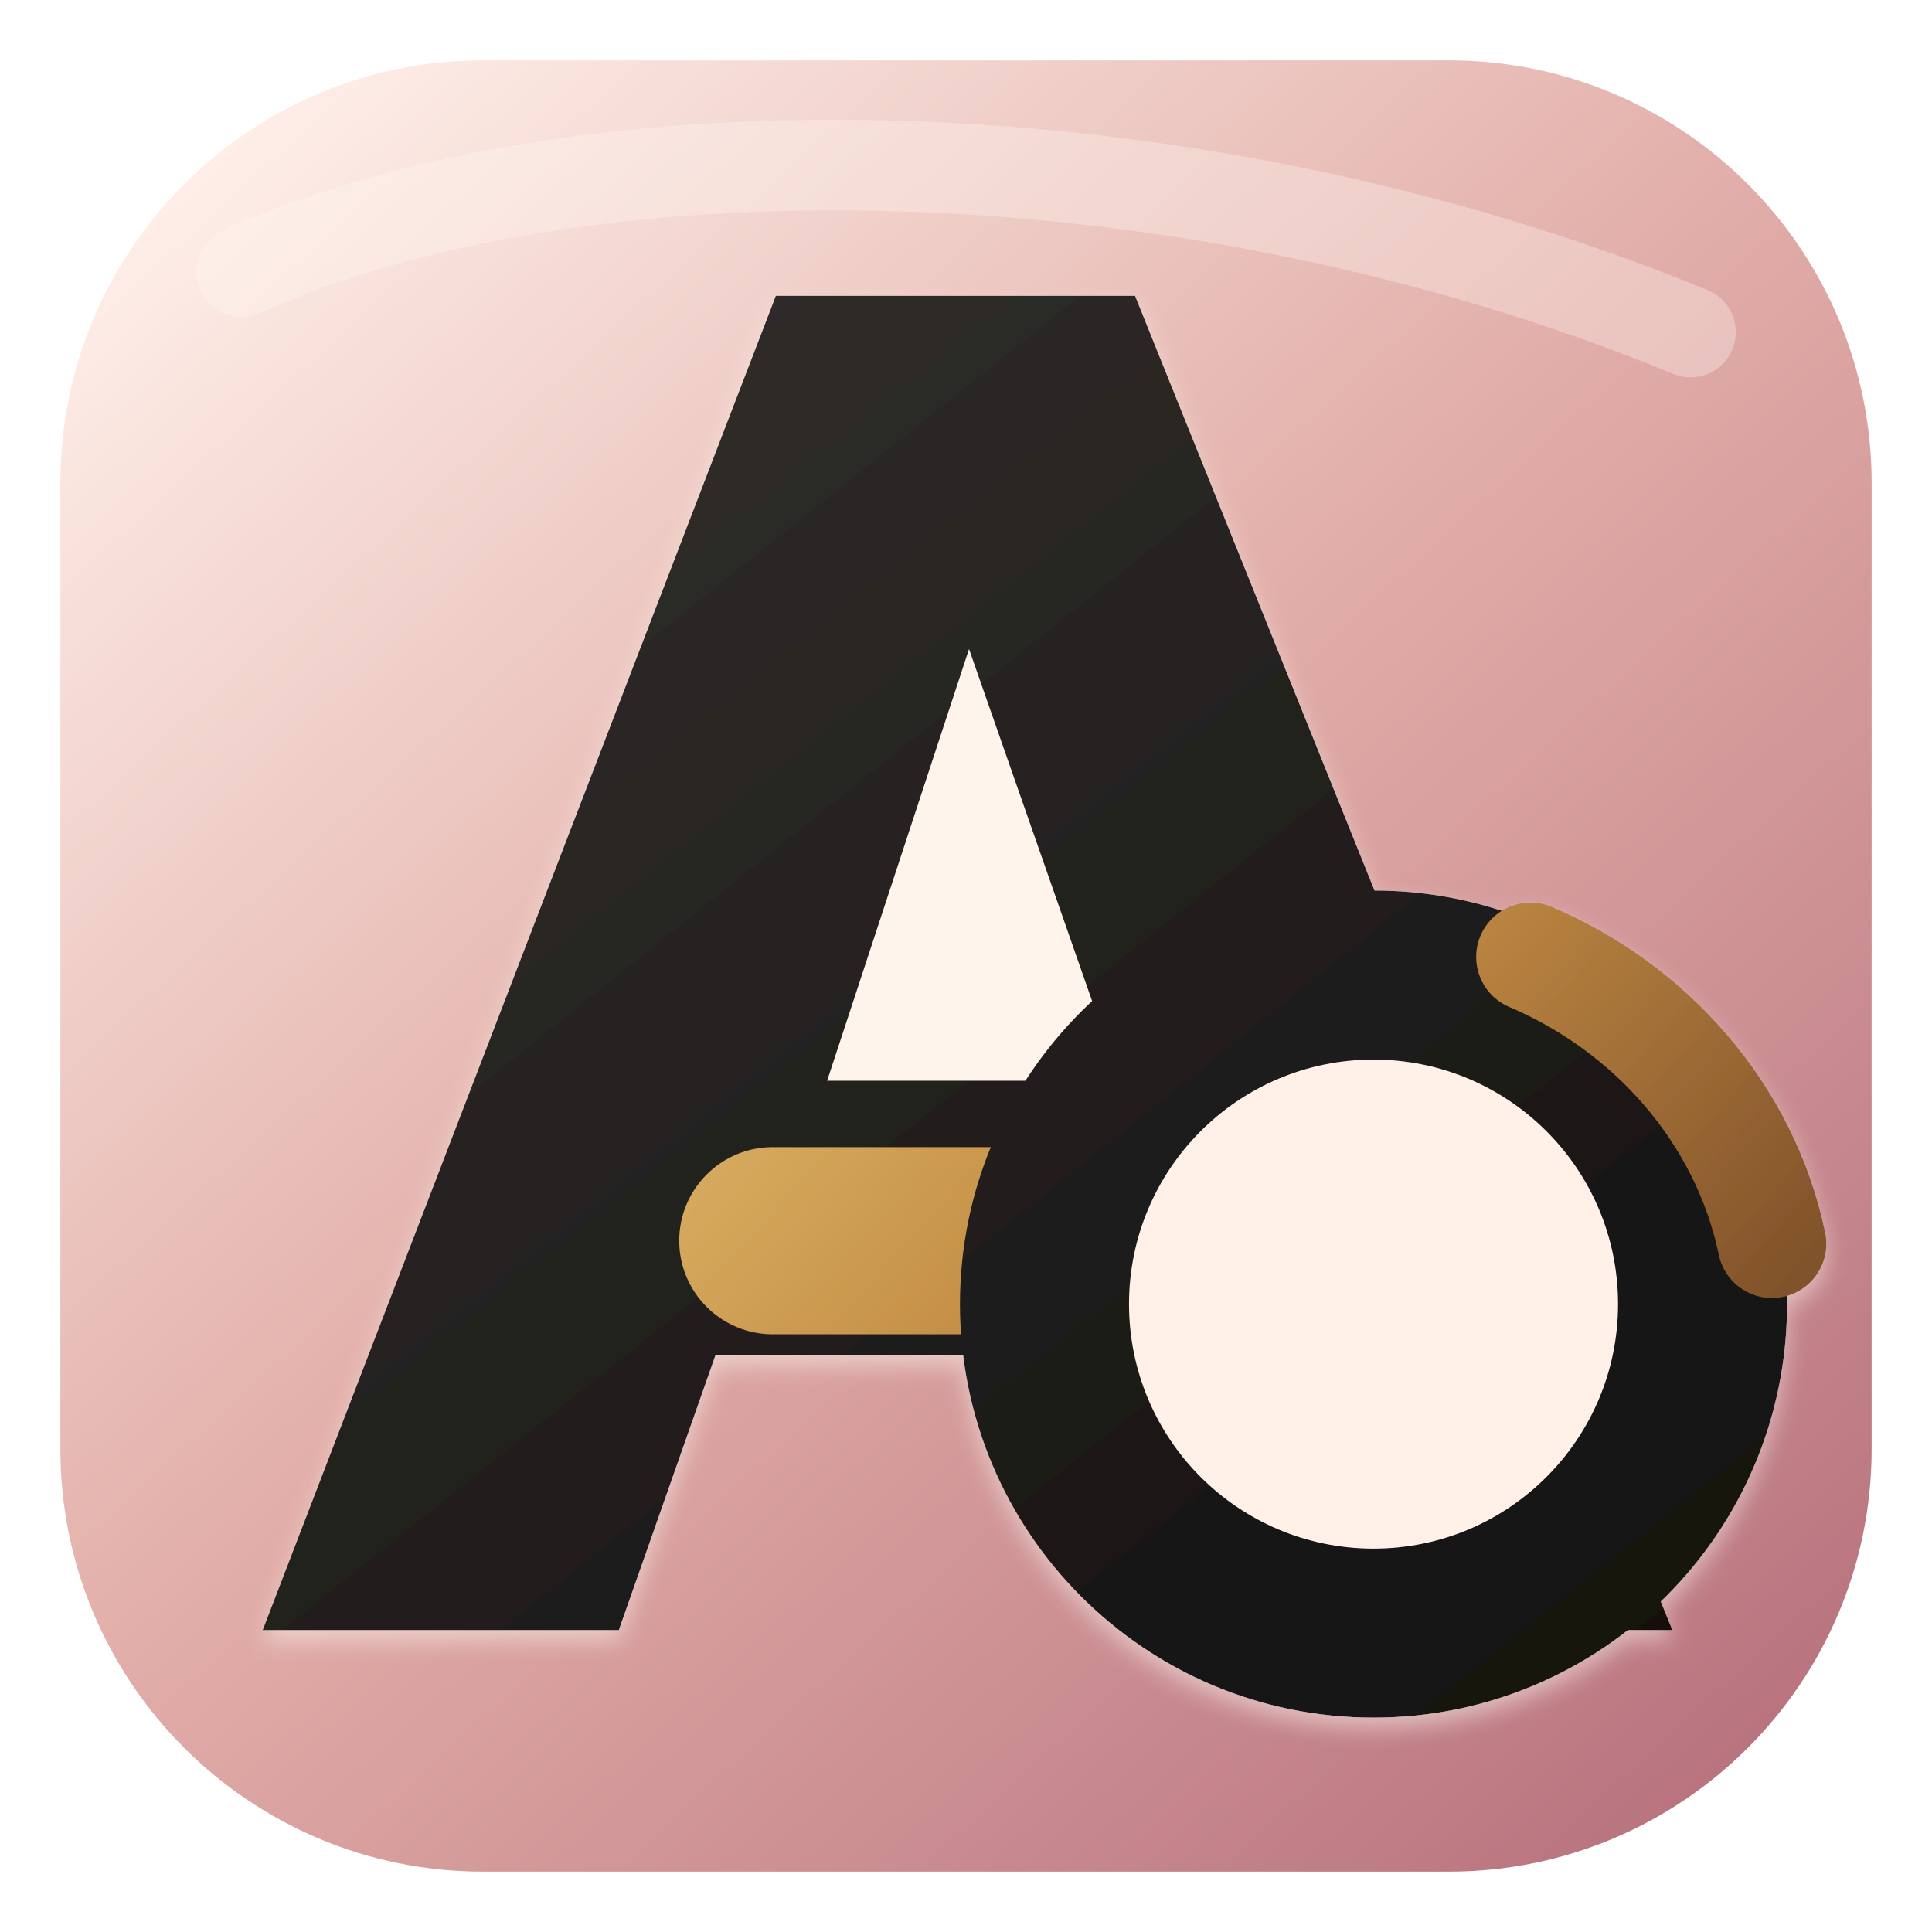
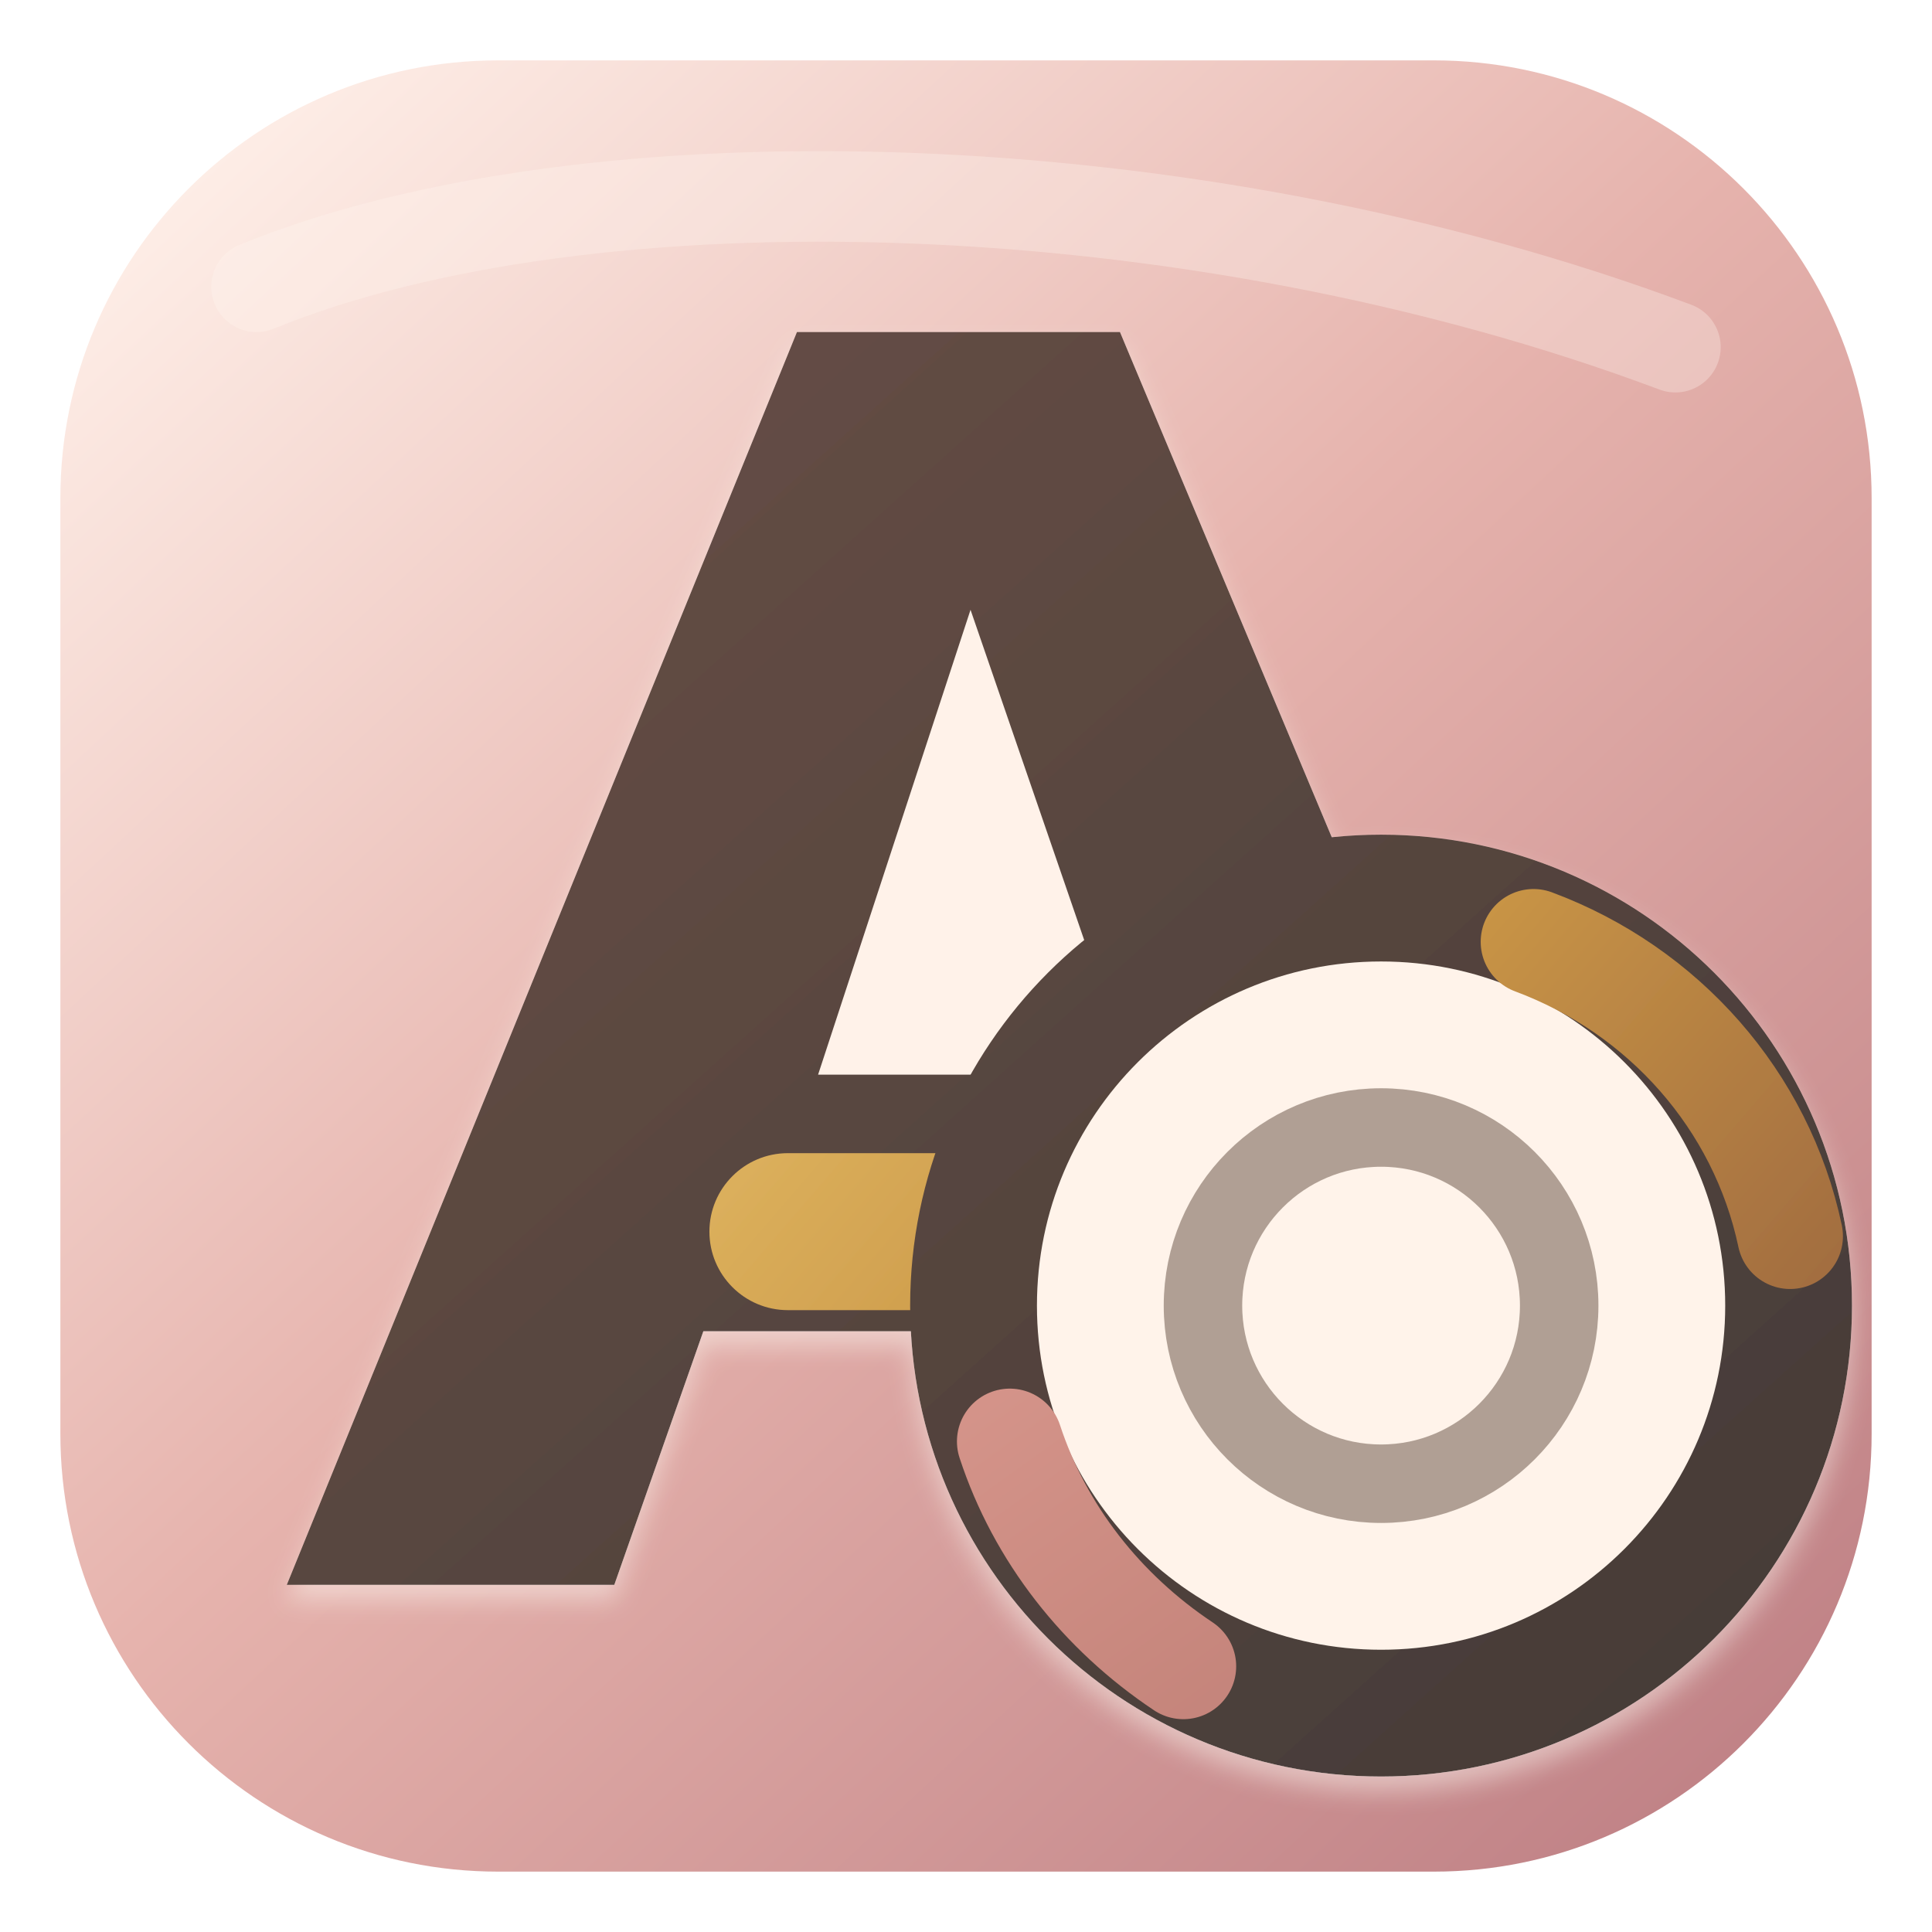
- <svg xmlns="http://www.w3.org/2000/svg" width="64" height="64" viewBox="0 0 64 64" role="img" aria-label="AO Labs icon">
+ <svg xmlns="http://www.w3.org/2000/svg" width="64" height="64" viewBox="0 0 128 128" role="img" aria-label="AO Labs icon">
  <defs>
-     <linearGradient id="field" x1="6" y1="4" x2="59" y2="62" gradientUnits="userSpaceOnUse">
+     <linearGradient id="field" x1="10" y1="8" x2="118" y2="124" gradientUnits="userSpaceOnUse">
      <stop stop-color="#fff1ea" />
-       <stop offset=".46" stop-color="#e2aea9" />
-       <stop offset="1" stop-color="#b56f7b" />
+       <stop offset=".46" stop-color="#e6b3ad" />
+       <stop offset="1" stop-color="#bd7e83" />
    </linearGradient>
-     <linearGradient id="ink" x1="14" y1="8" x2="54" y2="58" gradientUnits="userSpaceOnUse">
-       <stop stop-color="#34302d" />
-       <stop offset="1" stop-color="#11100f" />
+     <linearGradient id="ink" x1="22" y1="18" x2="110" y2="116" gradientUnits="userSpaceOnUse">
+       <stop stop-color="#6a5047" />
+       <stop offset="1" stop-color="#463c38" />
    </linearGradient>
-     <linearGradient id="gold" x1="20" y1="24" x2="51" y2="52" gradientUnits="userSpaceOnUse">
-       <stop stop-color="#ebcb79" />
-       <stop offset=".58" stop-color="#c18a43" />
-       <stop offset="1" stop-color="#80522a" />
+     <linearGradient id="gold" x1="40" y1="44" x2="112" y2="106" gradientUnits="userSpaceOnUse">
+       <stop stop-color="#f0cd74" />
+       <stop offset=".58" stop-color="#c89445" />
+       <stop offset="1" stop-color="#9a6540" />
    </linearGradient>
-     <filter id="lift" x="-18%" y="-16%" width="136%" height="140%">
-       <feDropShadow dx="0" dy="2.4" stdDeviation="1.6" flood-color="#2d211d" flood-opacity=".22" />
-       <feDropShadow dx="0" dy=".35" stdDeviation=".35" flood-color="#fffaf3" flood-opacity=".48" />
+     <linearGradient id="rose" x1="70" y1="48" x2="116" y2="112" gradientUnits="userSpaceOnUse">
+       <stop stop-color="#e8a79c" />
+       <stop offset="1" stop-color="#b97970" />
+     </linearGradient>
+     <filter id="lift" x="-16%" y="-16%" width="132%" height="136%" color-interpolation-filters="sRGB">
+       <feDropShadow dx="0" dy="5" stdDeviation="3" flood-color="#4a302a" flood-opacity=".18" />
+       <feDropShadow dx="0" dy="1" stdDeviation=".8" flood-color="#fffaf4" flood-opacity=".46" />
    </filter>
  </defs>
-   <rect x="2" y="2" width="60" height="60" rx="14" fill="url(#field)" />
-   <path d="M8 9c11-5 31-5 48 2" fill="none" stroke="#fff7ef" stroke-width="3" stroke-linecap="round" opacity=".34" />
+   <rect x="4" y="4" width="120" height="120" rx="29" fill="url(#field)" />
+   <path d="M17 19c22-9 62-8 94 4" fill="none" stroke="#fff7ef" stroke-width="6" stroke-linecap="round" opacity=".32" />
  <g filter="url(#lift)">
-     <path fill="url(#ink)" d="M8.7 54 25.7 9.8h11.9L55.4 54H43.7l-3.2-9.1H23.7L20.5 54H8.7Z" />
-     <path fill="#fff4eb" d="m27.4 35.8 4.7-14.3 5 14.3h-9.7Z" />
-     <rect x="22.5" y="38" width="19.6" height="6.2" rx="3.1" fill="url(#gold)" />
-     <circle cx="45.5" cy="43.2" r="13.7" fill="url(#ink)" />
-     <circle cx="45.5" cy="43.2" r="8.1" fill="#fff1e8" />
-     <path d="M50.7 31.7c4 1.7 7.1 5.2 8 9.5" fill="none" stroke="url(#gold)" stroke-width="3.6" stroke-linecap="round" />
+     <path fill="url(#ink)" d="M19 105 52.8 22h21.4l34.8 83H88.4l-6-16.8H46.6L40.7 105H19Z" />
+     <path fill="#fff2e9" d="m54.2 71.2 10.1-30.8 10.6 30.8H54.2Z" />
+     <rect x="47" y="76.4" width="36" height="10.4" rx="5.2" fill="url(#gold)" />
+     <circle cx="91.5" cy="86.5" r="27" fill="#fff3ea" stroke="url(#ink)" stroke-width="8.4" />
+     <circle cx="91.5" cy="86.5" r="11.8" fill="none" stroke="#9a887c" stroke-width="5.2" opacity=".78" />
+     <path d="M101.6 62.4c8.6 3.2 15.1 10.5 17 19.5" fill="none" stroke="url(#gold)" stroke-width="7" stroke-linecap="round" />
+     <path d="M78.4 110.4c-5.4-3.6-9.5-8.8-11.5-14.9" fill="none" stroke="url(#rose)" stroke-width="7" stroke-linecap="round" />
  </g>
</svg>
